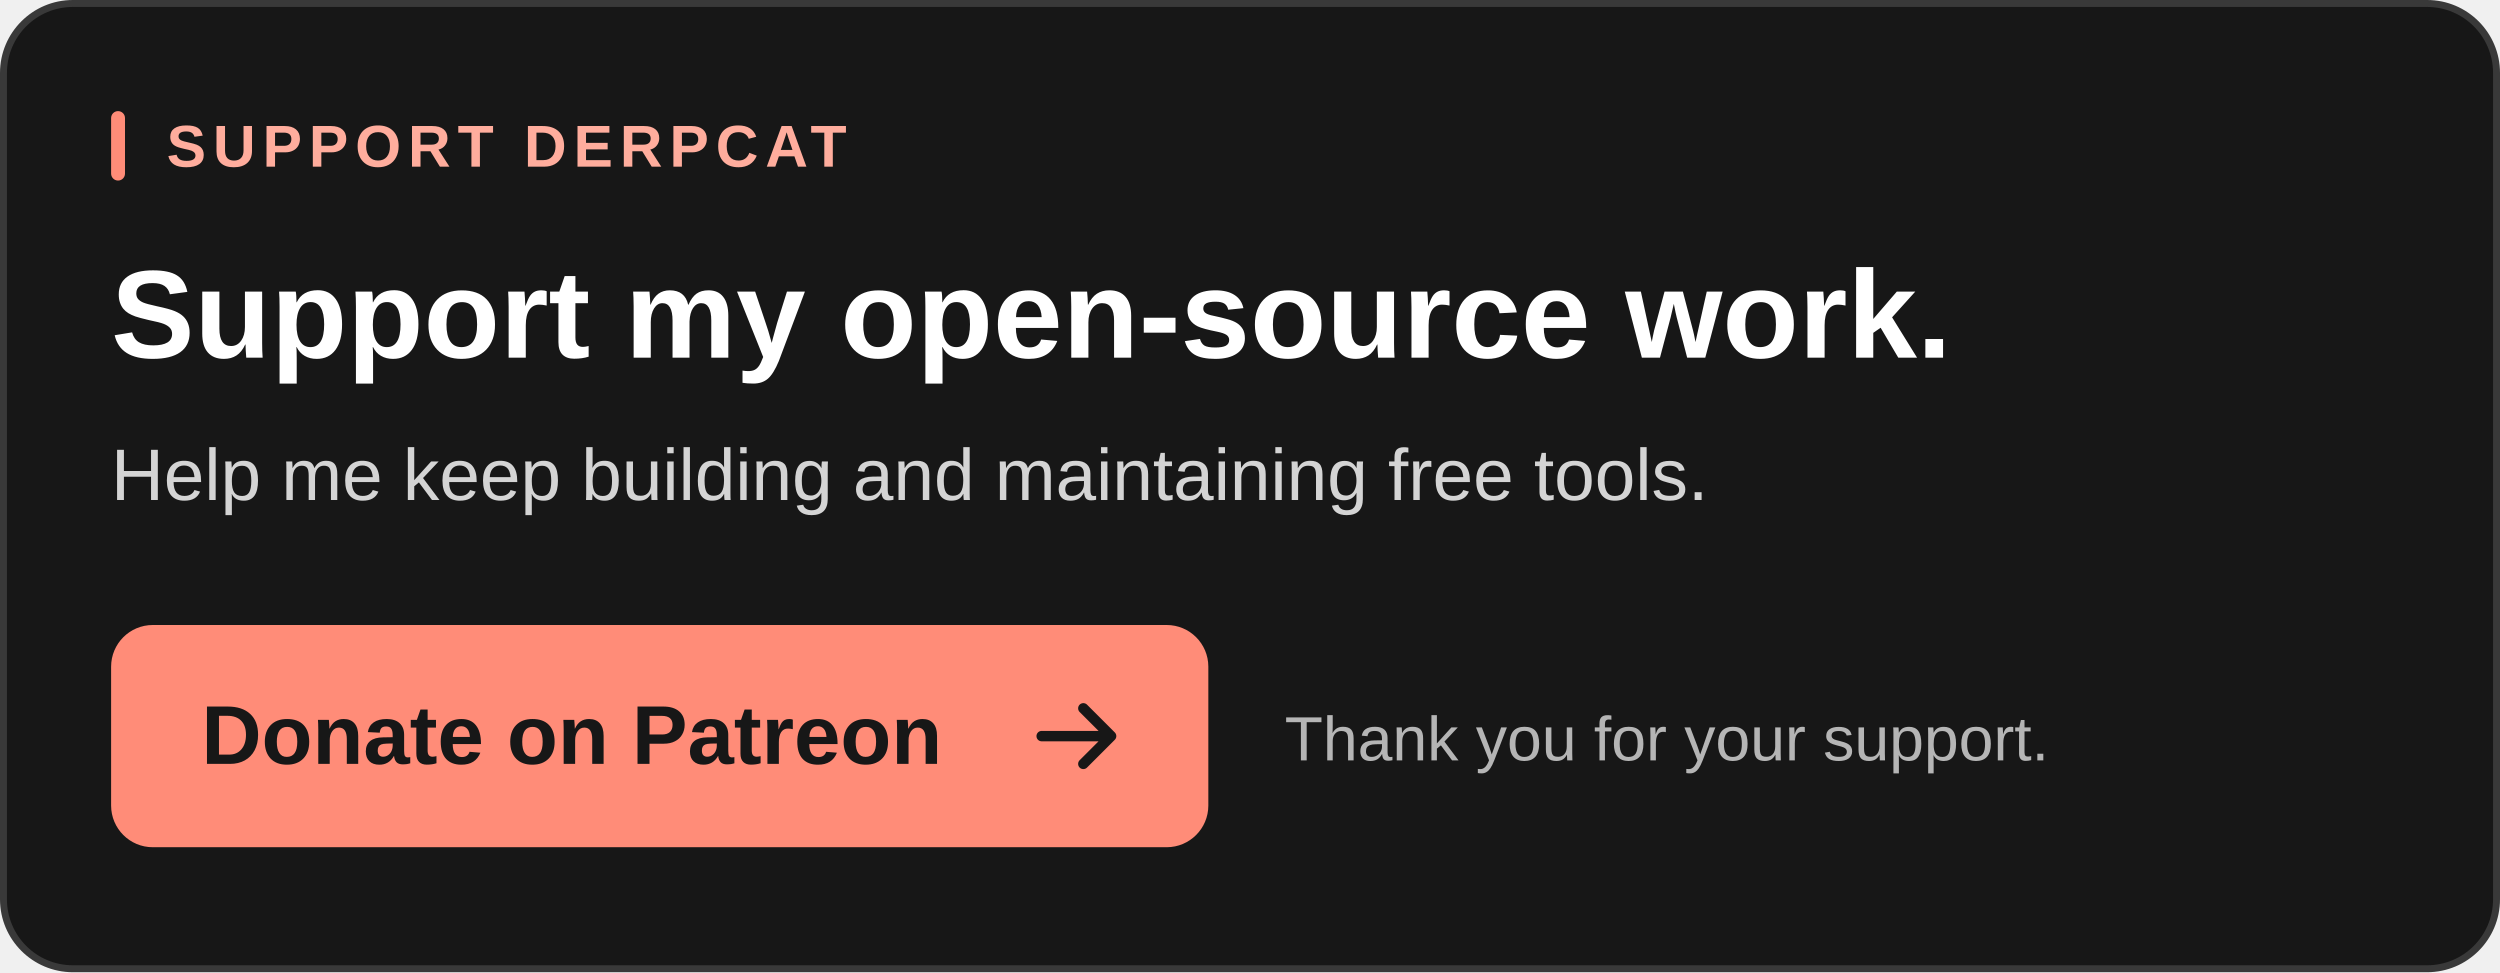
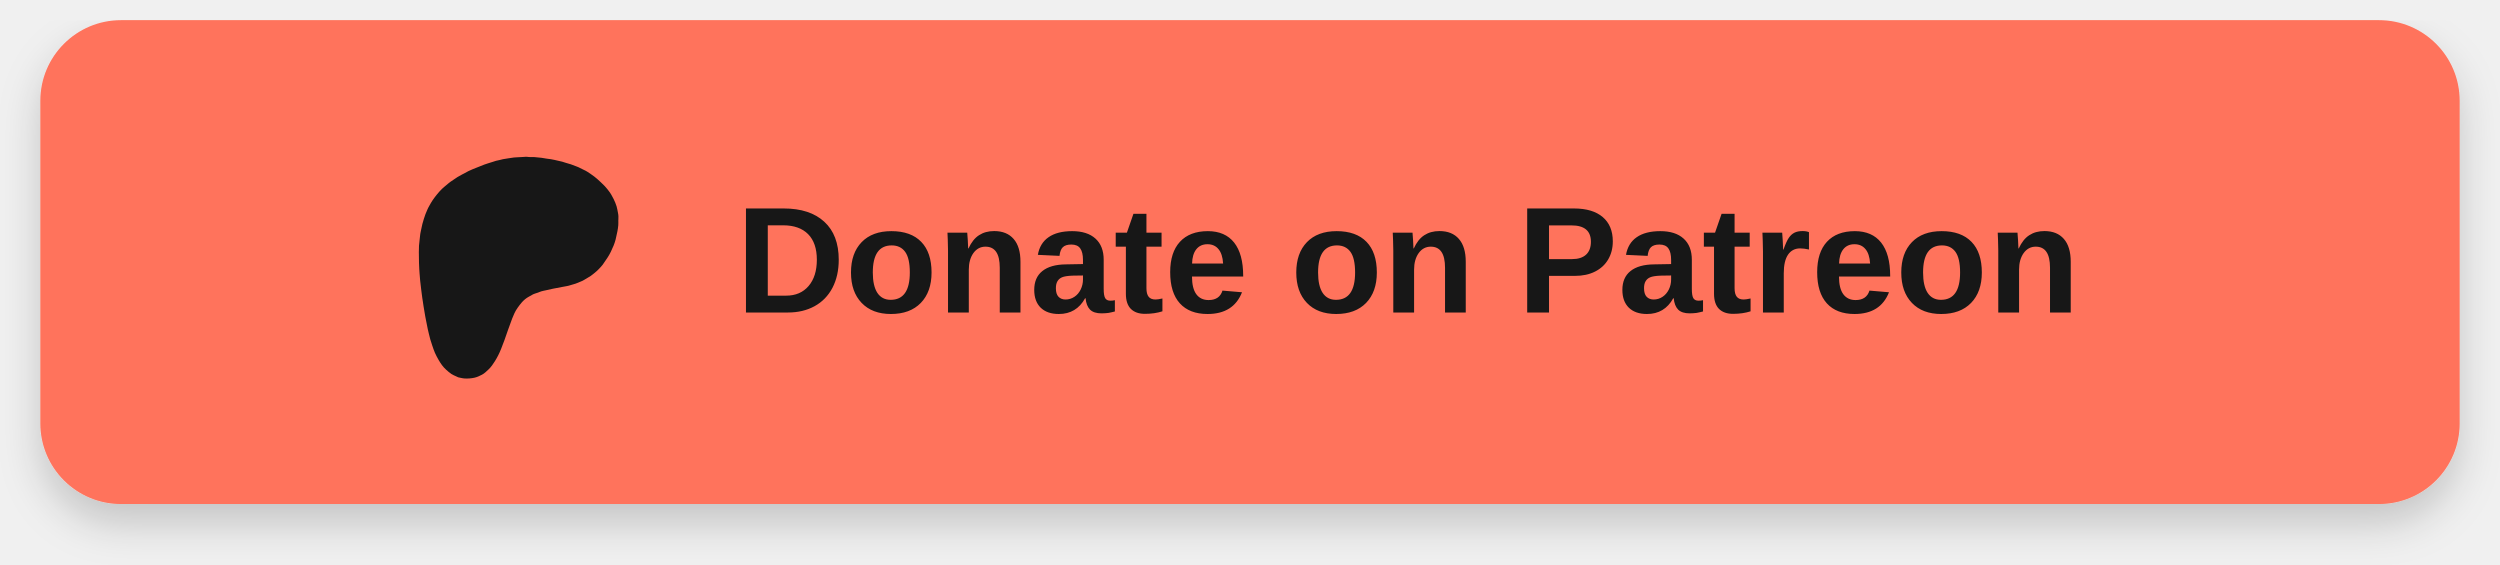
- <svg xmlns="http://www.w3.org/2000/svg" width="720" height="280" viewBox="0 0 720 280" role="img" aria-labelledby="title description">
-   <rect x="1" y="1" width="718" height="278" rx="20" fill="#171717" stroke="#393939" stroke-width="2" />
-   <rect x="32" y="32" width="4" height="20" rx="2" fill="#ff8c78" />
-   <g font-family="Arial, Helvetica, sans-serif">
-     <text x="48" y="48" fill="#ffad9d" font-size="17" font-weight="700" letter-spacing="2">SUPPORT DERPCAT</text>
-     <text x="32" y="103" fill="#ffffff" font-size="36" font-weight="700">Support my open-source work.</text>
-     <text x="32" y="144" fill="#d4d4d4" font-size="21">Help me keep building and maintaining free tools.</text>
-     <rect x="32" y="180" width="316" height="64" rx="12" fill="#ff8c78" />
-     <text x="58" y="220" fill="#171717" font-size="24" font-weight="700">Donate on Patreon</text>
-     <path d="M312 204l8 8-8 8m-12-8h20" fill="none" stroke="#171717" stroke-width="3" stroke-linecap="round" stroke-linejoin="round" />
-     <text x="370" y="219" fill="#b5b5b5" font-size="18">Thank you for your support.</text>
+ <svg xmlns="http://www.w3.org/2000/svg" width="496" height="112" viewBox="0 0 496 112" role="img" aria-labelledby="title">
+   <defs>
+     <filter id="shadow" x="-10%" y="-20%" width="120%" height="150%">
+       <feDropShadow dx="0" dy="4" stdDeviation="4" flood-color="#000000" flood-opacity="0.18" />
+     </filter>
+   </defs>
+   <rect x="8" y="4" width="480" height="96" rx="16" fill="#ff735c" filter="url(#shadow)" />
+   <g transform="translate(82 30) scale(1.1)" fill="#171717">
+     <path d="M36.975 12.392c0 .312.021.627-.004.937-.03.361-.082.722-.149 1.08a22.535 22.535 0 0 1-.331 1.512 8.59 8.59 0 0 1-.359 1.084c-.313.767-.66 1.518-1.117 2.21-.282.427-.57.849-.864 1.266a4.12 4.12 0 0 1-.37.431c-.225.238-.442.483-.686.695a13.5 13.5 0 0 1-1.123.905c-.356.25-.756.431-1.12.674-.404.268-.866.384-1.296.587-.384.18-.795.24-1.186.38-.498.18-1.021.222-1.531.331-.544.117-1.097.203-1.643.315-.449.09-.894.198-1.34.298-.254.056-.51.098-.756.173-.304.093-.6.214-.896.324-.201.072-.412.126-.604.219-.28.14-.544.315-.823.464-.457.242-.838.585-1.184.96-.292.32-.546.681-.8 1.036-.418.587-.706 1.244-.964 1.916-.254.657-.487 1.322-.725 1.986-.221.625-.43 1.252-.655 1.875a63.989 63.989 0 0 1-.618 1.615 13.447 13.447 0 0 1-1.12 2.215c-.331.531-.685 1.049-1.142 1.478-.366.343-.72.704-1.17.944-.446.24-.906.448-1.4.557a6.635 6.635 0 0 1-1.807.129c-.229-.012-.455-.075-.684-.117-.137-.026-.276-.047-.409-.089-.112-.035-.215-.097-.322-.151-.302-.147-.624-.264-.9-.448a8.802 8.802 0 0 1-.96-.776c-.554-.492-.97-1.103-1.342-1.74a13.04 13.04 0 0 1-.681-1.319c-.192-.436-.336-.893-.492-1.345a24.916 24.916 0 0 1-.34-1.063c-.092-.317-.165-.641-.243-.963-.073-.298-.15-.594-.212-.895-.112-.536-.215-1.073-.32-1.609a35.827 35.827 0 0 1-.133-.68c-.06-.34-.114-.681-.171-1.022-.044-.254-.092-.506-.13-.76-.044-.28-.08-.56-.124-.839-.036-.242-.078-.483-.112-.725-.032-.226-.06-.452-.089-.678a70.008 70.008 0 0 1-.094-.73c-.03-.236-.055-.471-.082-.707l-.096-.818c-.011-.098-.023-.193-.03-.291-.034-.401-.068-.804-.1-1.208a20.67 20.67 0 0 1-.05-.75c-.021-.39-.042-.777-.05-1.166A94.453 94.453 0 0 1 1 18.18c0-.378.002-.755.027-1.13.026-.392.08-.784.122-1.176.034-.312.064-.622.105-.934.023-.175.064-.348.1-.52.092-.432.176-.863.281-1.292.076-.31.181-.61.266-.916.157-.571.393-1.11.624-1.653.105-.25.235-.49.367-.725.186-.329.366-.66.576-.97.259-.378.533-.744.823-1.098a12.9 12.9 0 0 1 .873-.965c.24-.24.512-.448.77-.665.254-.212.501-.433.77-.624.412-.296.835-.576 1.263-.849.249-.158.514-.294.774-.434.405-.219.81-.44 1.22-.648.26-.13.527-.244.794-.354.683-.277 1.364-.557 2.055-.816.46-.17.932-.303 1.399-.452.24-.077.475-.161.717-.229.2-.056.402-.086.604-.133.22-.05.434-.119.656-.16.299-.059.603-.1.907-.147.34-.052.679-.105 1.02-.152.139-.019.283-.02.425-.03.47-.026.944-.054 1.414-.077.188-.01.382-.051.565-.019.443.08.889.017 1.332.05.428.03.853.076 1.278.127.306.038.608.103.914.15.268.04.535.065.802.107.215.035.43.081.645.128.46.103.919.196 1.374.317.404.11.797.275 1.204.37.469.113.899.332 1.351.479.462.149.86.424 1.3.608.515.217.96.546 1.418.858.347.238.685.492 1 .77.467.41.92.836 1.356 1.28.258.26.478.564.713.85.38.464.658.993.928 1.523.215.424.393.874.537 1.329.12.373.156.774.245 1.156.098.42.096.844.073 1.27l-.012.008z" />
  </g>
+   <text x="146" y="62" fill="#171717" font-family="Arial, Helvetica, sans-serif" font-size="30" font-weight="700">Donate on Patreon</text>
</svg>
